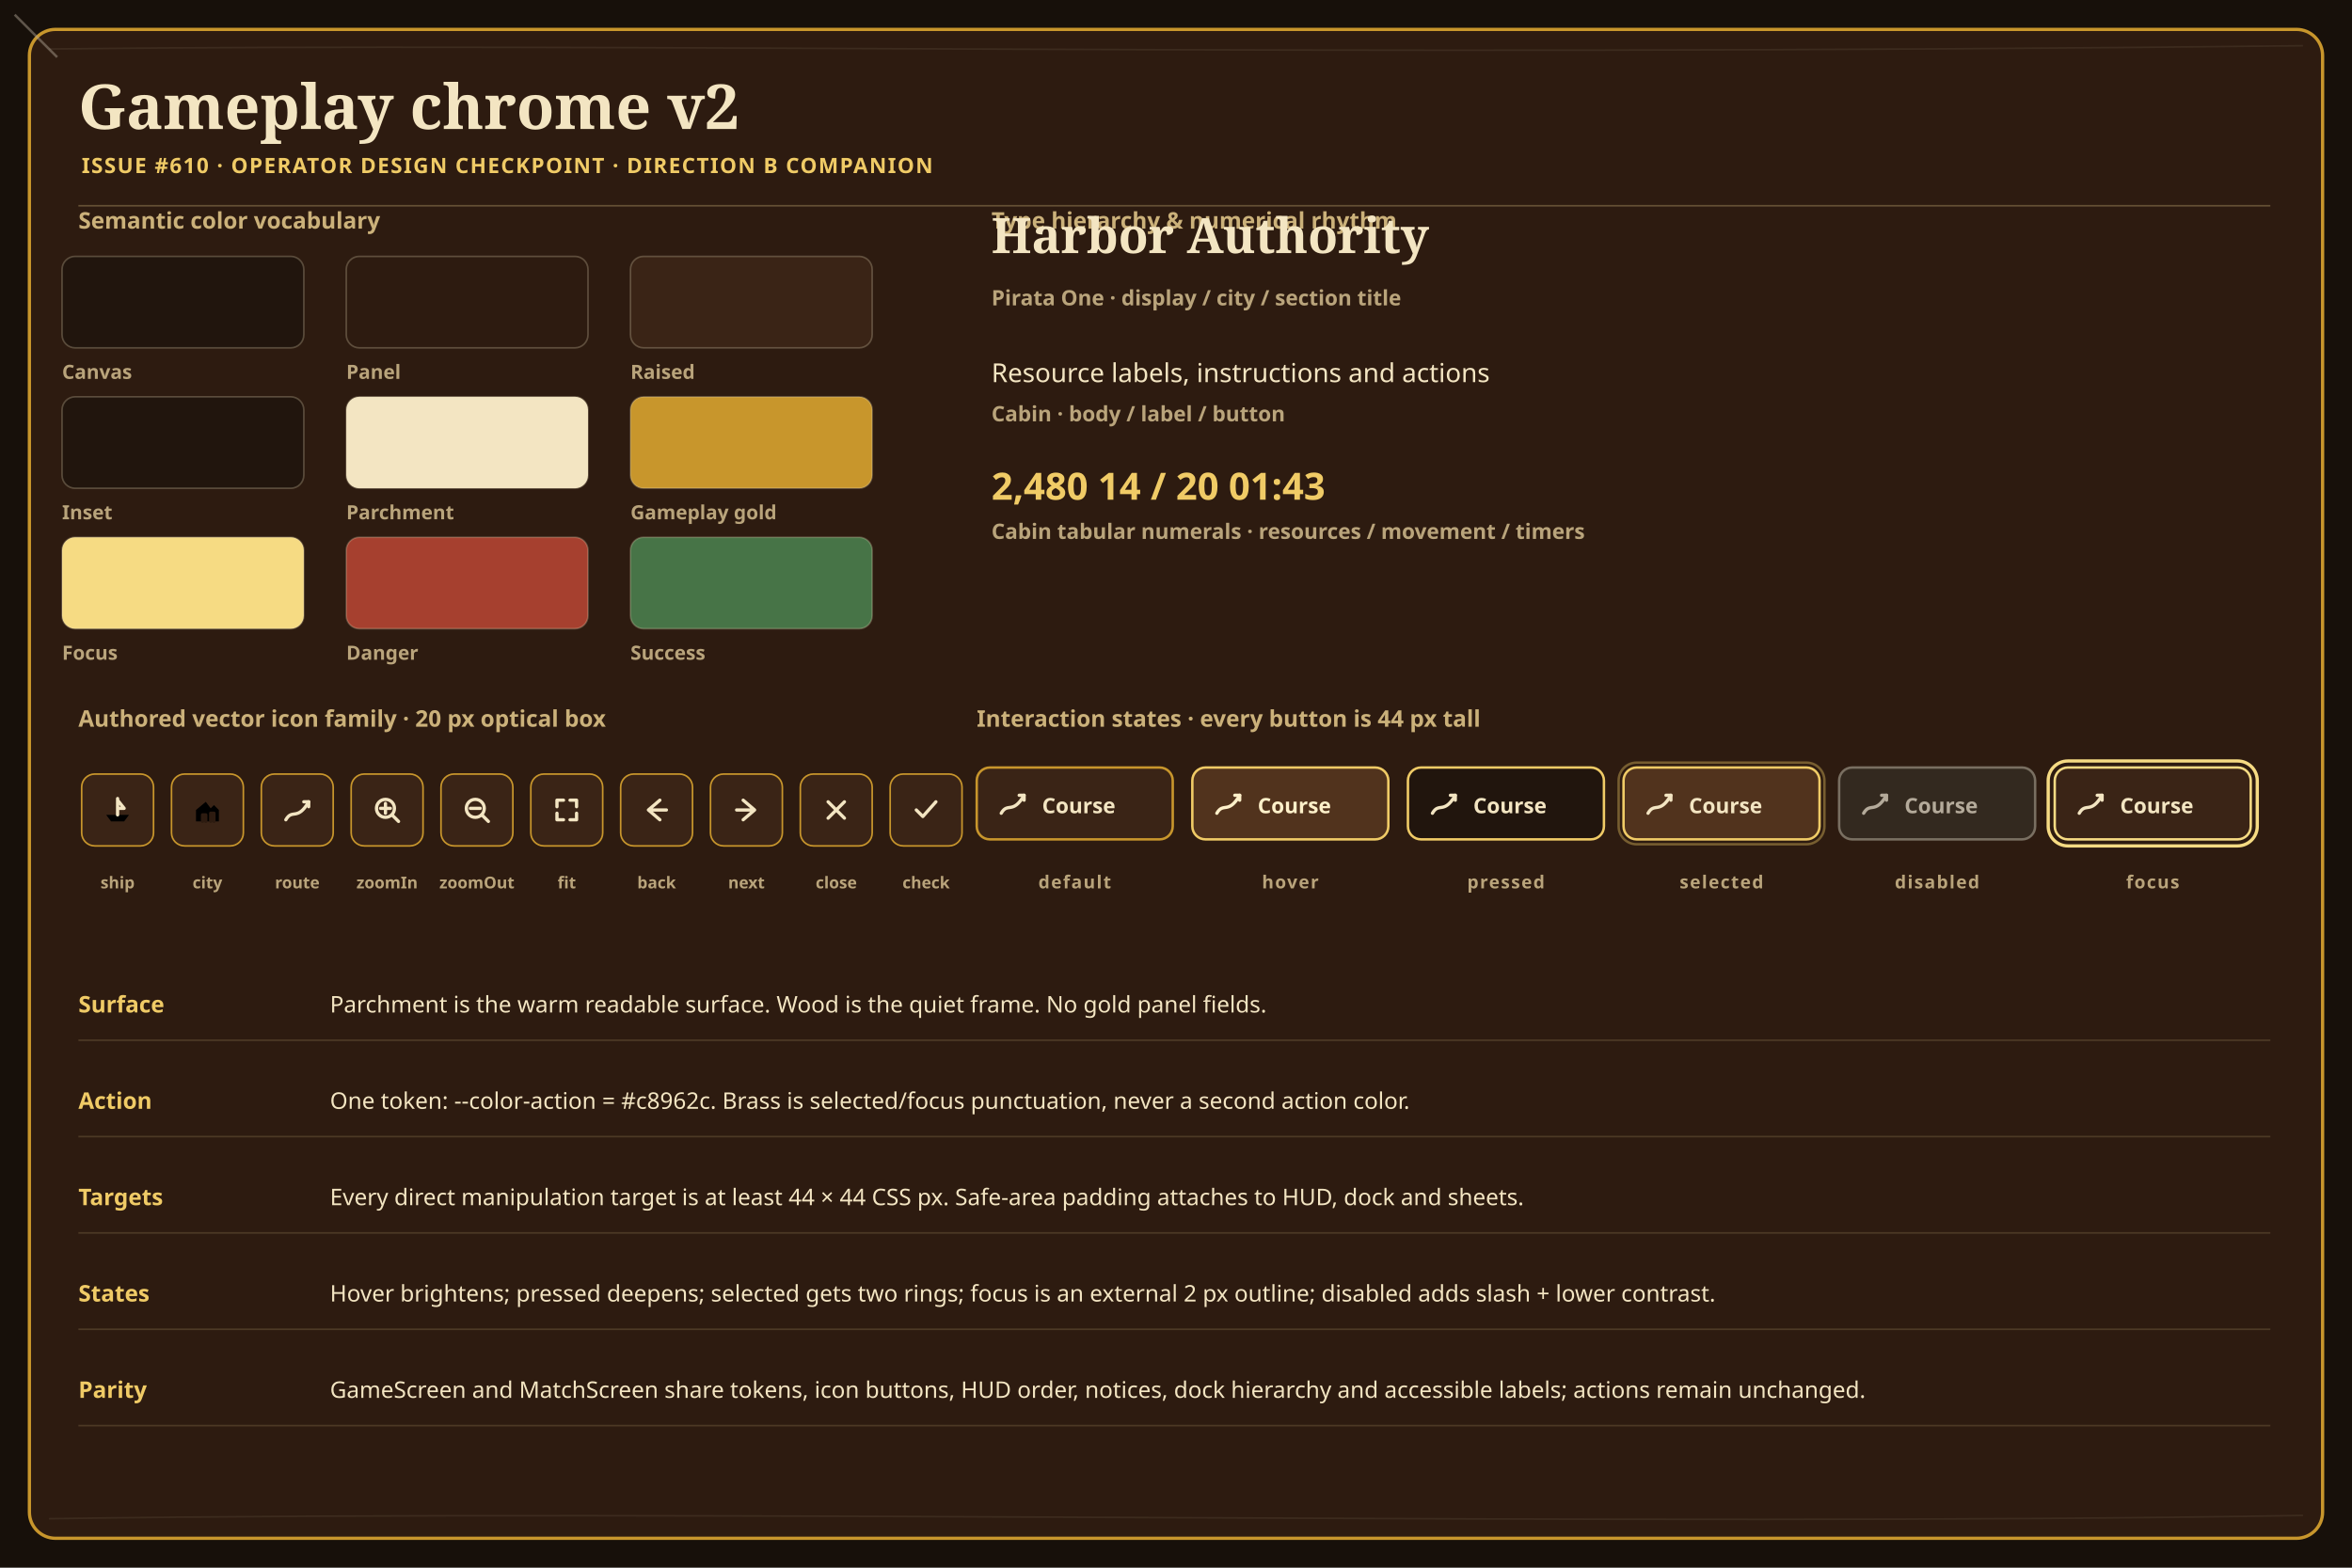
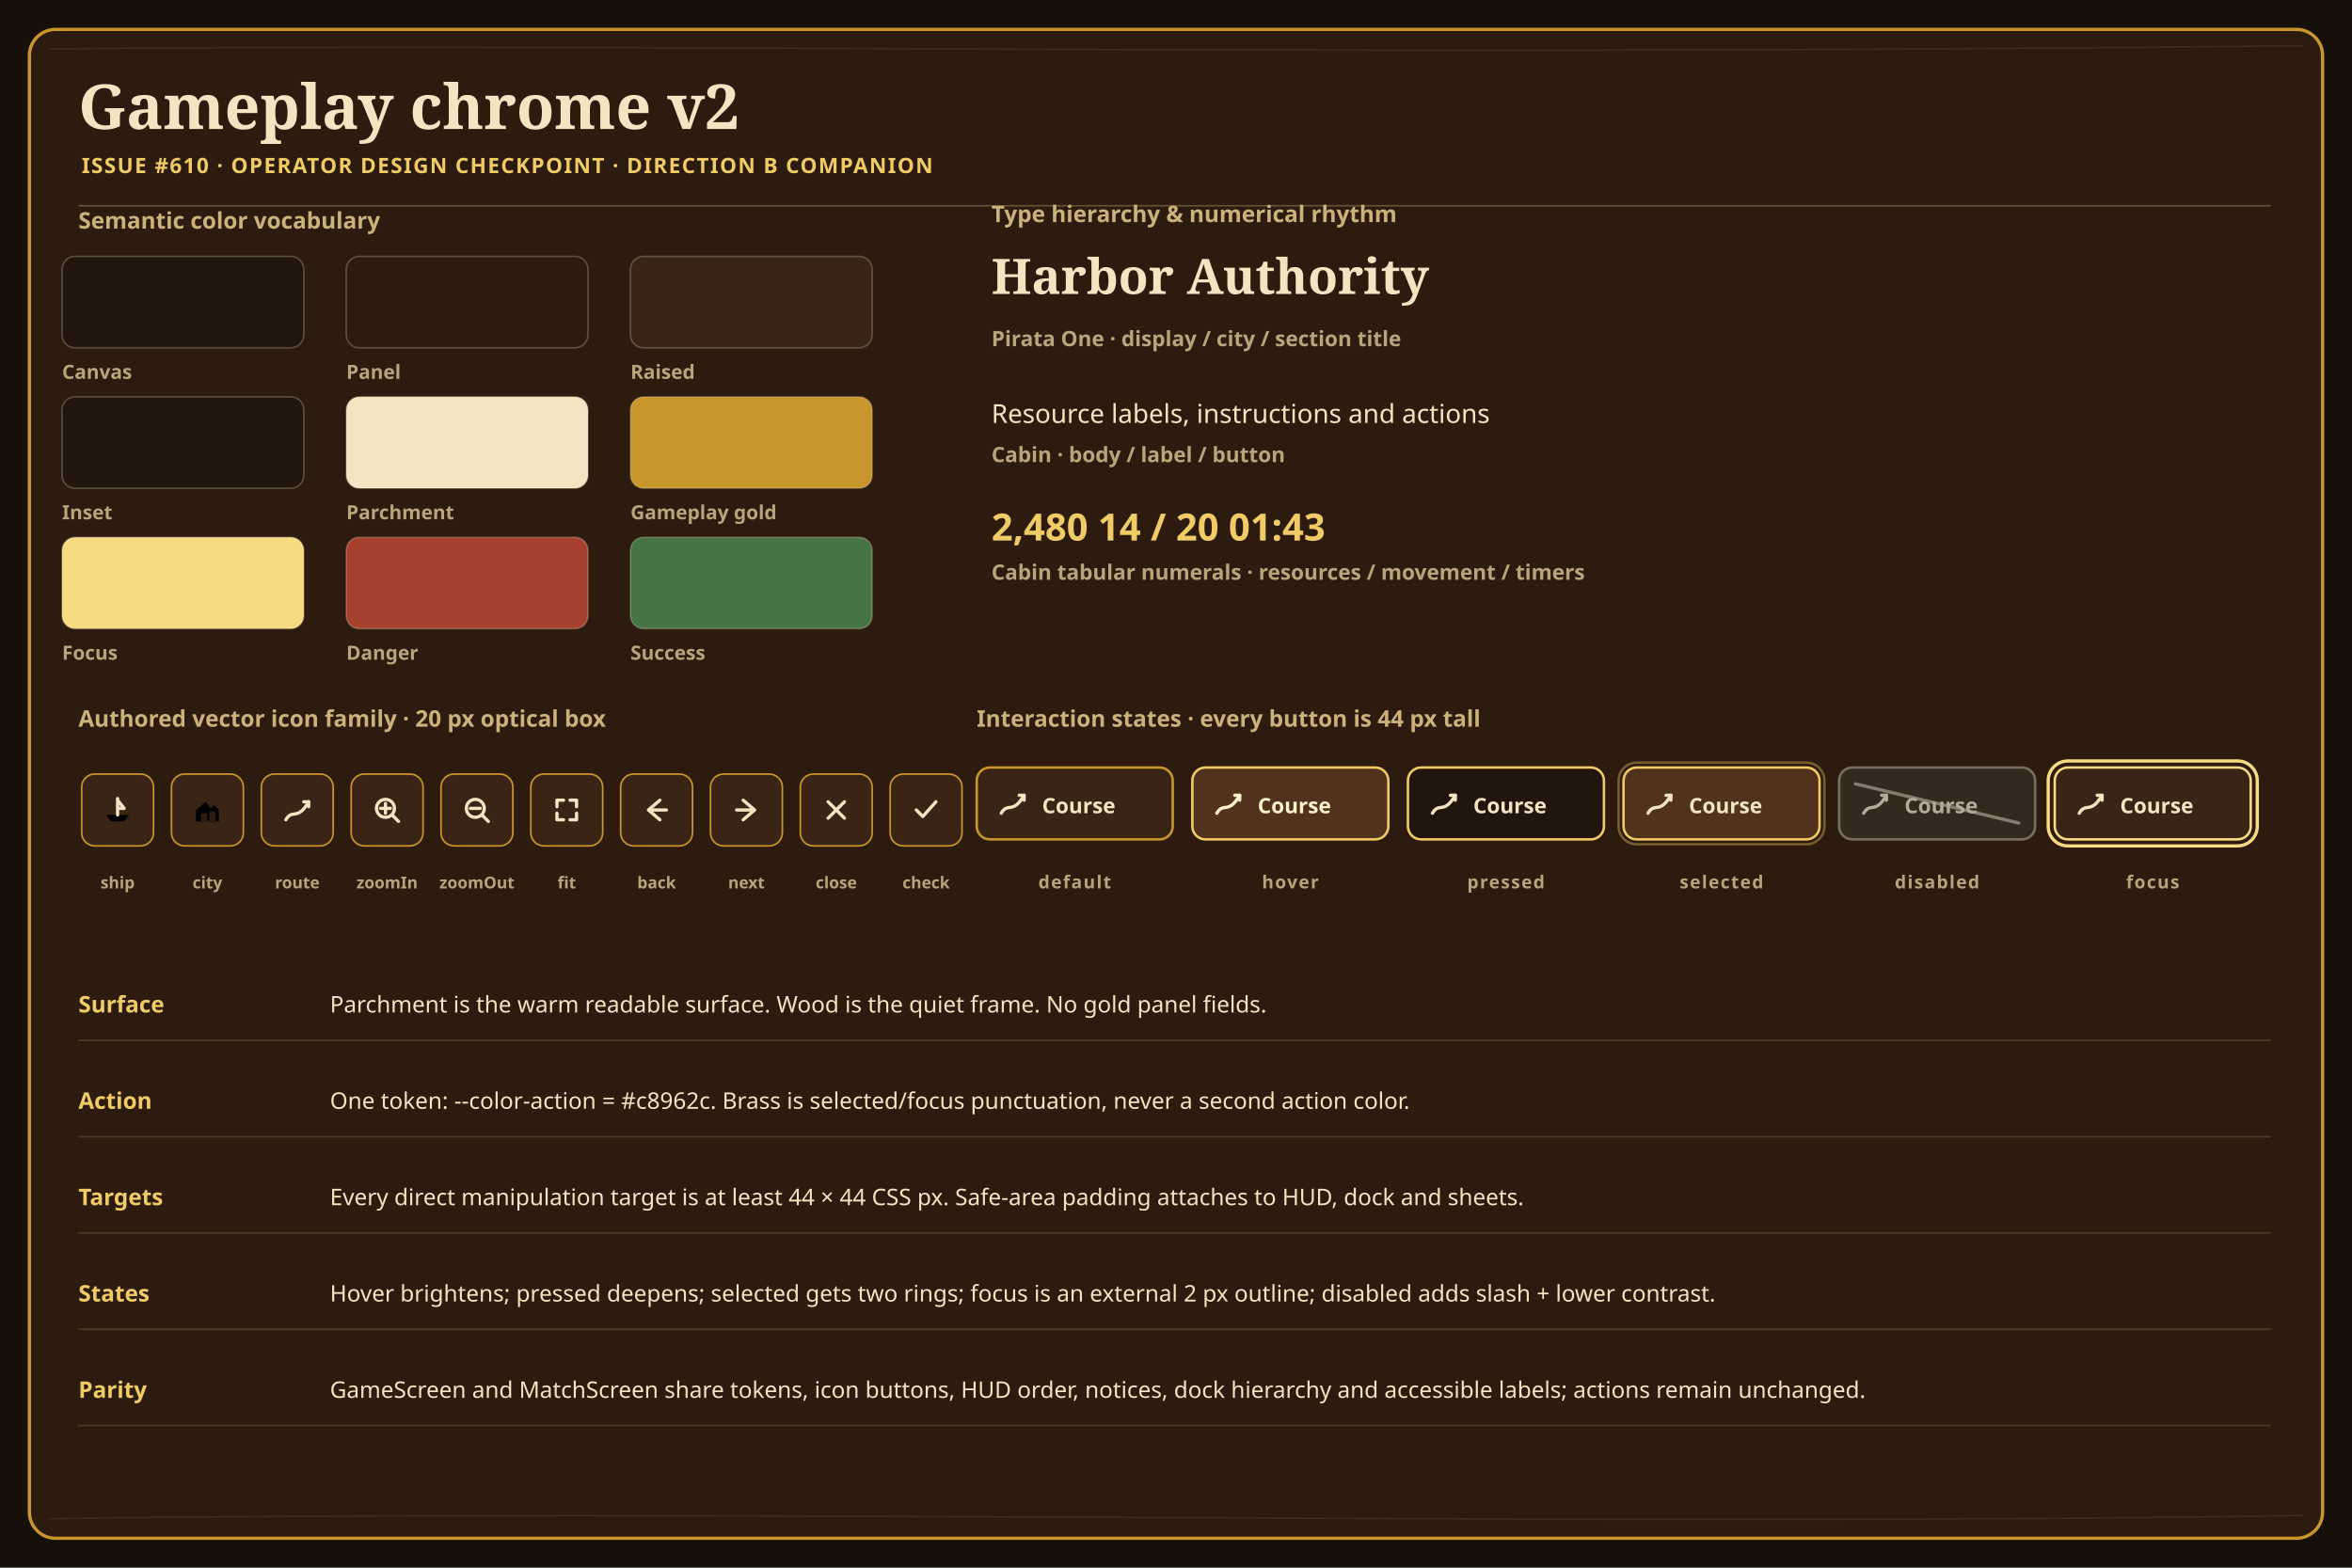
<svg xmlns="http://www.w3.org/2000/svg" width="1440" height="960" viewBox="0 0 1440 960" role="img" aria-label="Age of Plunder gameplay chrome design checkpoint">
  <style>text { dominant-baseline: alphabetic; } .label { font-variant-numeric: tabular-nums; }</style>
  <rect width="1440" height="960" fill="#17100a" />
  <rect x="18" y="18" width="1404" height="924" rx="16" fill="#2d1b10" stroke="#c8962c" stroke-width="2" />
  <path d="M 30 30 C 383.04 26, 790.2 35, 1410 28 M 30 930 C 439.2 924, 1000.8 935, 1410 928" fill="none" stroke="#f3e5c2" stroke-opacity="0.08" stroke-width="1" />
  <text x="48" y="79" fill="#f3e5c2" opacity="1" text-anchor="start" font-family="Pirata One, Georgia, serif" font-size="38" font-weight="700">Gameplay chrome v2</text>
  <text x="50" y="106" fill="#f0cb66" opacity="1" text-anchor="start" font-family="Cabin, Trebuchet MS, sans-serif" font-size="13" font-weight="700" letter-spacing=".8">ISSUE #610 · OPERATOR DESIGN CHECKPOINT · DIRECTION B COMPANION</text>
  <path d="M48 126h1342" stroke="#cbb17a" stroke-opacity=".35" />
  <text x="48" y="140" fill="#cbb17a" opacity="1" text-anchor="start" font-family="Cabin, Trebuchet MS, sans-serif" font-size="14" font-weight="700">Semantic color vocabulary</text>
  <rect x="38" y="157" width="148" height="56" rx="8" fill="#21150d" stroke="#f3e5c2" stroke-opacity=".25" />
  <text x="38" y="232" fill="#b9a47b" opacity="1" text-anchor="start" font-family="Cabin, Trebuchet MS, sans-serif" font-size="12" font-weight="600">Canvas</text>
  <rect x="212" y="157" width="148" height="56" rx="8" fill="#2d1b10" stroke="#f3e5c2" stroke-opacity=".25" />
  <text x="212" y="232" fill="#b9a47b" opacity="1" text-anchor="start" font-family="Cabin, Trebuchet MS, sans-serif" font-size="12" font-weight="600">Panel</text>
  <rect x="386" y="157" width="148" height="56" rx="8" fill="#3a2416" stroke="#f3e5c2" stroke-opacity=".25" />
  <text x="386" y="232" fill="#b9a47b" opacity="1" text-anchor="start" font-family="Cabin, Trebuchet MS, sans-serif" font-size="12" font-weight="600">Raised</text>
  <rect x="38" y="243" width="148" height="56" rx="8" fill="#21150d" stroke="#f3e5c2" stroke-opacity=".25" />
  <text x="38" y="318" fill="#b9a47b" opacity="1" text-anchor="start" font-family="Cabin, Trebuchet MS, sans-serif" font-size="12" font-weight="600">Inset</text>
  <rect x="212" y="243" width="148" height="56" rx="8" fill="#f3e5c2" stroke="#f3e5c2" stroke-opacity=".25" />
  <text x="212" y="318" fill="#b9a47b" opacity="1" text-anchor="start" font-family="Cabin, Trebuchet MS, sans-serif" font-size="12" font-weight="600">Parchment</text>
  <rect x="386" y="243" width="148" height="56" rx="8" fill="#c8962c" stroke="#f3e5c2" stroke-opacity=".25" />
  <text x="386" y="318" fill="#b9a47b" opacity="1" text-anchor="start" font-family="Cabin, Trebuchet MS, sans-serif" font-size="12" font-weight="600">Gameplay gold</text>
  <rect x="38" y="329" width="148" height="56" rx="8" fill="#f6db83" stroke="#f3e5c2" stroke-opacity=".25" />
  <text x="38" y="404" fill="#b9a47b" opacity="1" text-anchor="start" font-family="Cabin, Trebuchet MS, sans-serif" font-size="12" font-weight="600">Focus</text>
  <rect x="212" y="329" width="148" height="56" rx="8" fill="#a6402f" stroke="#f3e5c2" stroke-opacity=".25" />
  <text x="212" y="404" fill="#b9a47b" opacity="1" text-anchor="start" font-family="Cabin, Trebuchet MS, sans-serif" font-size="12" font-weight="600">Danger</text>
  <rect x="386" y="329" width="148" height="56" rx="8" fill="#477447" stroke="#f3e5c2" stroke-opacity=".25" />
  <text x="386" y="404" fill="#b9a47b" opacity="1" text-anchor="start" font-family="Cabin, Trebuchet MS, sans-serif" font-size="12" font-weight="600">Success</text>
-   <text x="607" y="140" fill="#cbb17a" opacity="1" text-anchor="start" font-family="Cabin, Trebuchet MS, sans-serif" font-size="14" font-weight="700">Type hierarchy &amp; numerical rhythm</text>
-   <text x="607" y="155" fill="#f3e5c2" opacity="1" text-anchor="start" font-family="Pirata One, Georgia, serif" font-size="30" font-weight="700">Harbor Authority</text>
-   <text x="607" y="187" fill="#b9a47b" opacity="1" text-anchor="start" font-family="Cabin, Trebuchet MS, sans-serif" font-size="13" font-weight="600">Pirata One · display / city / section title</text>
-   <text x="607" y="234" fill="#f3e5c2" opacity="1" text-anchor="start" font-family="Cabin, Trebuchet MS, sans-serif" font-size="16" font-weight="400">Resource labels, instructions and actions</text>
-   <text x="607" y="258" fill="#b9a47b" opacity="1" text-anchor="start" font-family="Cabin, Trebuchet MS, sans-serif" font-size="13" font-weight="600">Cabin · body / label / button</text>
-   <text x="607" y="306" fill="#f0cb66" opacity="1" text-anchor="start" font-family="Cabin, Trebuchet MS, sans-serif" font-size="23" font-weight="700" style="font-variant-numeric:tabular-nums">2,480   14 / 20   01:43</text>
-   <text x="607" y="330" fill="#b9a47b" opacity="1" text-anchor="start" font-family="Cabin, Trebuchet MS, sans-serif" font-size="13" font-weight="600">Cabin tabular numerals · resources / movement / timers</text>
+   <text x="607" y="136" fill="#cbb17a" opacity="1" text-anchor="start" font-family="Cabin, Trebuchet MS, sans-serif" font-size="14" font-weight="700">Type hierarchy &amp; numerical rhythm</text>
+   <text x="607" y="180" fill="#f3e5c2" opacity="1" text-anchor="start" font-family="Pirata One, Georgia, serif" font-size="30" font-weight="700">Harbor Authority</text>
+   <text x="607" y="212" fill="#b9a47b" opacity="1" text-anchor="start" font-family="Cabin, Trebuchet MS, sans-serif" font-size="13" font-weight="600">Pirata One · display / city / section title</text>
+   <text x="607" y="259" fill="#f3e5c2" opacity="1" text-anchor="start" font-family="Cabin, Trebuchet MS, sans-serif" font-size="16" font-weight="400">Resource labels, instructions and actions</text>
+   <text x="607" y="283" fill="#b9a47b" opacity="1" text-anchor="start" font-family="Cabin, Trebuchet MS, sans-serif" font-size="13" font-weight="600">Cabin · body / label / button</text>
+   <text x="607" y="331" fill="#f0cb66" opacity="1" text-anchor="start" font-family="Cabin, Trebuchet MS, sans-serif" font-size="23" font-weight="700" style="font-variant-numeric:tabular-nums">2,480   14 / 20   01:43</text>
+   <text x="607" y="355" fill="#b9a47b" opacity="1" text-anchor="start" font-family="Cabin, Trebuchet MS, sans-serif" font-size="13" font-weight="600">Cabin tabular numerals · resources / movement / timers</text>
  <text x="48" y="445" fill="#cbb17a" opacity="1" text-anchor="start" font-family="Cabin, Trebuchet MS, sans-serif" font-size="14" font-weight="700">Authored vector icon family · 20 px optical box</text>
  <rect x="50" y="474" width="44" height="44" rx="8" fill="#3a2416" stroke="#c8962c" />
  <g transform="translate(62 486) scale(1)" fill="none" stroke="#f3e5c2" stroke-width="2" stroke-linecap="round" stroke-linejoin="round">
    <path d="M3 13h14l-3 4H6z" fill="currentColor" stroke="none" />
    <path d="M10 3v10M10 4l4 5H10" />
  </g>
  <text x="72" y="544" fill="#b9a47b" opacity="1" text-anchor="middle" font-family="Cabin, Trebuchet MS, sans-serif" font-size="10" font-weight="600">ship</text>
  <rect x="105" y="474" width="44" height="44" rx="8" fill="#3a2416" stroke="#c8962c" />
  <g transform="translate(117 486) scale(1)" fill="none" stroke="#f3e5c2" stroke-width="2" stroke-linecap="round" stroke-linejoin="round">
    <path d="M3 17h14v-7l-3-3-2 2-3-4-6 5z" fill="currentColor" stroke="none" />
    <path d="M7 17v-4h2v4M12 17v-5h2v5" stroke="#2d1b10" />
  </g>
  <text x="127" y="544" fill="#b9a47b" opacity="1" text-anchor="middle" font-family="Cabin, Trebuchet MS, sans-serif" font-size="10" font-weight="600">city</text>
  <rect x="160" y="474" width="44" height="44" rx="8" fill="#3a2416" stroke="#c8962c" />
  <g transform="translate(172 486) scale(1)" fill="none" stroke="#f3e5c2" stroke-width="2" stroke-linecap="round" stroke-linejoin="round">
    <path d="M3 16c4-7 7 1 14-11" />
    <path d="M14 5h3v3" />
  </g>
  <text x="182" y="544" fill="#b9a47b" opacity="1" text-anchor="middle" font-family="Cabin, Trebuchet MS, sans-serif" font-size="10" font-weight="600">route</text>
  <rect x="215" y="474" width="44" height="44" rx="8" fill="#3a2416" stroke="#c8962c" />
  <g transform="translate(227 486) scale(1)" fill="none" stroke="#f3e5c2" stroke-width="2" stroke-linecap="round" stroke-linejoin="round">
    <circle cx="9" cy="9" r="5.5" />
    <path d="M13 13l4 4M9 6v6M6 9h6" />
  </g>
  <text x="237" y="544" fill="#b9a47b" opacity="1" text-anchor="middle" font-family="Cabin, Trebuchet MS, sans-serif" font-size="10" font-weight="600">zoomIn</text>
  <rect x="270" y="474" width="44" height="44" rx="8" fill="#3a2416" stroke="#c8962c" />
  <g transform="translate(282 486) scale(1)" fill="none" stroke="#f3e5c2" stroke-width="2" stroke-linecap="round" stroke-linejoin="round">
    <circle cx="9" cy="9" r="5.5" />
    <path d="M13 13l4 4M6 9h6" />
  </g>
  <text x="292" y="544" fill="#b9a47b" opacity="1" text-anchor="middle" font-family="Cabin, Trebuchet MS, sans-serif" font-size="10" font-weight="600">zoomOut</text>
  <rect x="325" y="474" width="44" height="44" rx="8" fill="#3a2416" stroke="#c8962c" />
  <g transform="translate(337 486) scale(1)" fill="none" stroke="#f3e5c2" stroke-width="2" stroke-linecap="round" stroke-linejoin="round">
    <path d="M4 8V4h4M12 4h4v4M16 12v4h-4M8 16H4v-4" />
  </g>
  <text x="347" y="544" fill="#b9a47b" opacity="1" text-anchor="middle" font-family="Cabin, Trebuchet MS, sans-serif" font-size="10" font-weight="600">fit</text>
  <rect x="380" y="474" width="44" height="44" rx="8" fill="#3a2416" stroke="#c8962c" />
  <g transform="translate(392 486) scale(1)" fill="none" stroke="#f3e5c2" stroke-width="2" stroke-linecap="round" stroke-linejoin="round">
    <path d="M12 4L5 10l7 6M6 10h10" />
  </g>
  <text x="402" y="544" fill="#b9a47b" opacity="1" text-anchor="middle" font-family="Cabin, Trebuchet MS, sans-serif" font-size="10" font-weight="600">back</text>
  <rect x="435" y="474" width="44" height="44" rx="8" fill="#3a2416" stroke="#c8962c" />
  <g transform="translate(447 486) scale(1)" fill="none" stroke="#f3e5c2" stroke-width="2" stroke-linecap="round" stroke-linejoin="round">
    <path d="M8 4l7 6-7 6M14 10H4" />
  </g>
  <text x="457" y="544" fill="#b9a47b" opacity="1" text-anchor="middle" font-family="Cabin, Trebuchet MS, sans-serif" font-size="10" font-weight="600">next</text>
  <rect x="490" y="474" width="44" height="44" rx="8" fill="#3a2416" stroke="#c8962c" />
  <g transform="translate(502 486) scale(1)" fill="none" stroke="#f3e5c2" stroke-width="2" stroke-linecap="round" stroke-linejoin="round">
    <path d="M5 5l10 10M15 5L5 15" />
  </g>
  <text x="512" y="544" fill="#b9a47b" opacity="1" text-anchor="middle" font-family="Cabin, Trebuchet MS, sans-serif" font-size="10" font-weight="600">close</text>
  <rect x="545" y="474" width="44" height="44" rx="8" fill="#3a2416" stroke="#c8962c" />
  <g transform="translate(557 486) scale(1)" fill="none" stroke="#f3e5c2" stroke-width="2" stroke-linecap="round" stroke-linejoin="round">
    <path d="M4 10l4 4 8-9" />
  </g>
  <text x="567" y="544" fill="#b9a47b" opacity="1" text-anchor="middle" font-family="Cabin, Trebuchet MS, sans-serif" font-size="10" font-weight="600">check</text>
  <text x="598" y="445" fill="#cbb17a" opacity="1" text-anchor="start" font-family="Cabin, Trebuchet MS, sans-serif" font-size="14" font-weight="700">Interaction states · every button is 44 px tall</text>
  <rect x="598" y="470" width="120" height="44" rx="8" fill="#3a2416" stroke="#c8962c" stroke-width="1.5" />
  <g transform="translate(610 482) scale(1)" fill="none" stroke="#f3e5c2" stroke-width="2" stroke-linecap="round" stroke-linejoin="round">
    <path d="M3 16c4-7 7 1 14-11" />
    <path d="M14 5h3v3" />
  </g>
  <text x="638" y="498" fill="#f3e5c2" opacity="1" text-anchor="start" font-family="Cabin, Trebuchet MS, sans-serif" font-size="13" font-weight="700">Course</text>
  <text x="658" y="544" fill="#b9a47b" opacity="1" text-anchor="middle" font-family="Cabin, Trebuchet MS, sans-serif" font-size="11" font-weight="600" letter-spacing=".8">default</text>
  <rect x="730" y="470" width="120" height="44" rx="8" fill="#51331d" stroke="#f0cb66" stroke-width="1.5" />
  <g transform="translate(742 482) scale(1)" fill="none" stroke="#fff1ca" stroke-width="2" stroke-linecap="round" stroke-linejoin="round">
    <path d="M3 16c4-7 7 1 14-11" />
    <path d="M14 5h3v3" />
  </g>
  <text x="770" y="498" fill="#fff1ca" opacity="1" text-anchor="start" font-family="Cabin, Trebuchet MS, sans-serif" font-size="13" font-weight="700">Course</text>
  <text x="790" y="544" fill="#b9a47b" opacity="1" text-anchor="middle" font-family="Cabin, Trebuchet MS, sans-serif" font-size="11" font-weight="600" letter-spacing=".8">hover</text>
  <rect x="862" y="470" width="120" height="44" rx="8" fill="#21150d" stroke="#f0cb66" stroke-width="1.5" />
  <g transform="translate(874 482) scale(1)" fill="none" stroke="#f3e5c2" stroke-width="2" stroke-linecap="round" stroke-linejoin="round">
    <path d="M3 16c4-7 7 1 14-11" />
    <path d="M14 5h3v3" />
  </g>
  <text x="902" y="498" fill="#f3e5c2" opacity="1" text-anchor="start" font-family="Cabin, Trebuchet MS, sans-serif" font-size="13" font-weight="700">Course</text>
  <text x="922" y="544" fill="#b9a47b" opacity="1" text-anchor="middle" font-family="Cabin, Trebuchet MS, sans-serif" font-size="11" font-weight="600" letter-spacing=".8">pressed</text>
  <rect x="991" y="467" width="126" height="50" rx="11" fill="none" stroke="#f0cb66" stroke-opacity=".38" stroke-width="1.5" />
  <rect x="994" y="470" width="120" height="44" rx="8" fill="#51331d" stroke="#f0cb66" stroke-width="1.5" />
  <g transform="translate(1006 482) scale(1)" fill="none" stroke="#f3e5c2" stroke-width="2" stroke-linecap="round" stroke-linejoin="round">
    <path d="M3 16c4-7 7 1 14-11" />
    <path d="M14 5h3v3" />
  </g>
  <text x="1034" y="498" fill="#f3e5c2" opacity="1" text-anchor="start" font-family="Cabin, Trebuchet MS, sans-serif" font-size="13" font-weight="700">Course</text>
  <text x="1054" y="544" fill="#b9a47b" opacity="1" text-anchor="middle" font-family="Cabin, Trebuchet MS, sans-serif" font-size="11" font-weight="600" letter-spacing=".8">selected</text>
  <rect x="1126" y="470" width="120" height="44" rx="8" fill="#33291f" stroke="#796f61" stroke-width="1.5" />
  <g transform="translate(1138 482) scale(1)" fill="none" stroke="#b4aa9a" stroke-width="2" stroke-linecap="round" stroke-linejoin="round">
    <path d="M3 16c4-7 7 1 14-11" />
    <path d="M14 5h3v3" />
  </g>
  <text x="1166" y="498" fill="#b4aa9a" opacity="1" text-anchor="start" font-family="Cabin, Trebuchet MS, sans-serif" font-size="13" font-weight="700">Course</text>
-   <path d="M9 9l26 26" stroke="#b4aa9a" stroke-opacity=".45" stroke-width="1.5" />
+   <path d="M1136 480l100 24" stroke="#b4aa9a" stroke-opacity=".65" stroke-width="2" stroke-linecap="round" />
  <text x="1186" y="544" fill="#b9a47b" opacity="1" text-anchor="middle" font-family="Cabin, Trebuchet MS, sans-serif" font-size="11" font-weight="600" letter-spacing=".8">disabled</text>
  <rect x="1254" y="466" width="128" height="52" rx="12" fill="none" stroke="#f6db83" stroke-width="2" />
  <rect x="1258" y="470" width="120" height="44" rx="8" fill="#3a2416" stroke="#f6db83" stroke-width="1.5" />
  <g transform="translate(1270 482) scale(1)" fill="none" stroke="#f3e5c2" stroke-width="2" stroke-linecap="round" stroke-linejoin="round">
    <path d="M3 16c4-7 7 1 14-11" />
    <path d="M14 5h3v3" />
  </g>
  <text x="1298" y="498" fill="#f3e5c2" opacity="1" text-anchor="start" font-family="Cabin, Trebuchet MS, sans-serif" font-size="13" font-weight="700">Course</text>
  <text x="1318" y="544" fill="#b9a47b" opacity="1" text-anchor="middle" font-family="Cabin, Trebuchet MS, sans-serif" font-size="11" font-weight="600" letter-spacing=".8">focus</text>
  <text x="48" y="620" fill="#f0cb66" opacity="1" text-anchor="start" font-family="Cabin, Trebuchet MS, sans-serif" font-size="14" font-weight="700">Surface</text>
  <text x="202" y="620" fill="#f3e5c2" opacity="1" text-anchor="start" font-family="Cabin, Trebuchet MS, sans-serif" font-size="14" font-weight="400">Parchment is the warm readable surface. Wood is the quiet frame. No gold panel fields.</text>
  <path d="M48 637h1342" stroke="#cbb17a" stroke-opacity=".2" />
  <text x="48" y="679" fill="#f0cb66" opacity="1" text-anchor="start" font-family="Cabin, Trebuchet MS, sans-serif" font-size="14" font-weight="700">Action</text>
  <text x="202" y="679" fill="#f3e5c2" opacity="1" text-anchor="start" font-family="Cabin, Trebuchet MS, sans-serif" font-size="14" font-weight="400">One token: --color-action = #c8962c. Brass is selected/focus punctuation, never a second action color.</text>
  <path d="M48 696h1342" stroke="#cbb17a" stroke-opacity=".2" />
  <text x="48" y="738" fill="#f0cb66" opacity="1" text-anchor="start" font-family="Cabin, Trebuchet MS, sans-serif" font-size="14" font-weight="700">Targets</text>
  <text x="202" y="738" fill="#f3e5c2" opacity="1" text-anchor="start" font-family="Cabin, Trebuchet MS, sans-serif" font-size="14" font-weight="400">Every direct manipulation target is at least 44 × 44 CSS px. Safe-area padding attaches to HUD, dock and sheets.</text>
  <path d="M48 755h1342" stroke="#cbb17a" stroke-opacity=".2" />
  <text x="48" y="797" fill="#f0cb66" opacity="1" text-anchor="start" font-family="Cabin, Trebuchet MS, sans-serif" font-size="14" font-weight="700">States</text>
  <text x="202" y="797" fill="#f3e5c2" opacity="1" text-anchor="start" font-family="Cabin, Trebuchet MS, sans-serif" font-size="14" font-weight="400">Hover brightens; pressed deepens; selected gets two rings; focus is an external 2 px outline; disabled adds slash + lower contrast.</text>
  <path d="M48 814h1342" stroke="#cbb17a" stroke-opacity=".2" />
  <text x="48" y="856" fill="#f0cb66" opacity="1" text-anchor="start" font-family="Cabin, Trebuchet MS, sans-serif" font-size="14" font-weight="700">Parity</text>
  <text x="202" y="856" fill="#f3e5c2" opacity="1" text-anchor="start" font-family="Cabin, Trebuchet MS, sans-serif" font-size="14" font-weight="400">GameScreen and MatchScreen share tokens, icon buttons, HUD order, notices, dock hierarchy and accessible labels; actions remain unchanged.</text>
  <path d="M48 873h1342" stroke="#cbb17a" stroke-opacity=".2" />
</svg>
